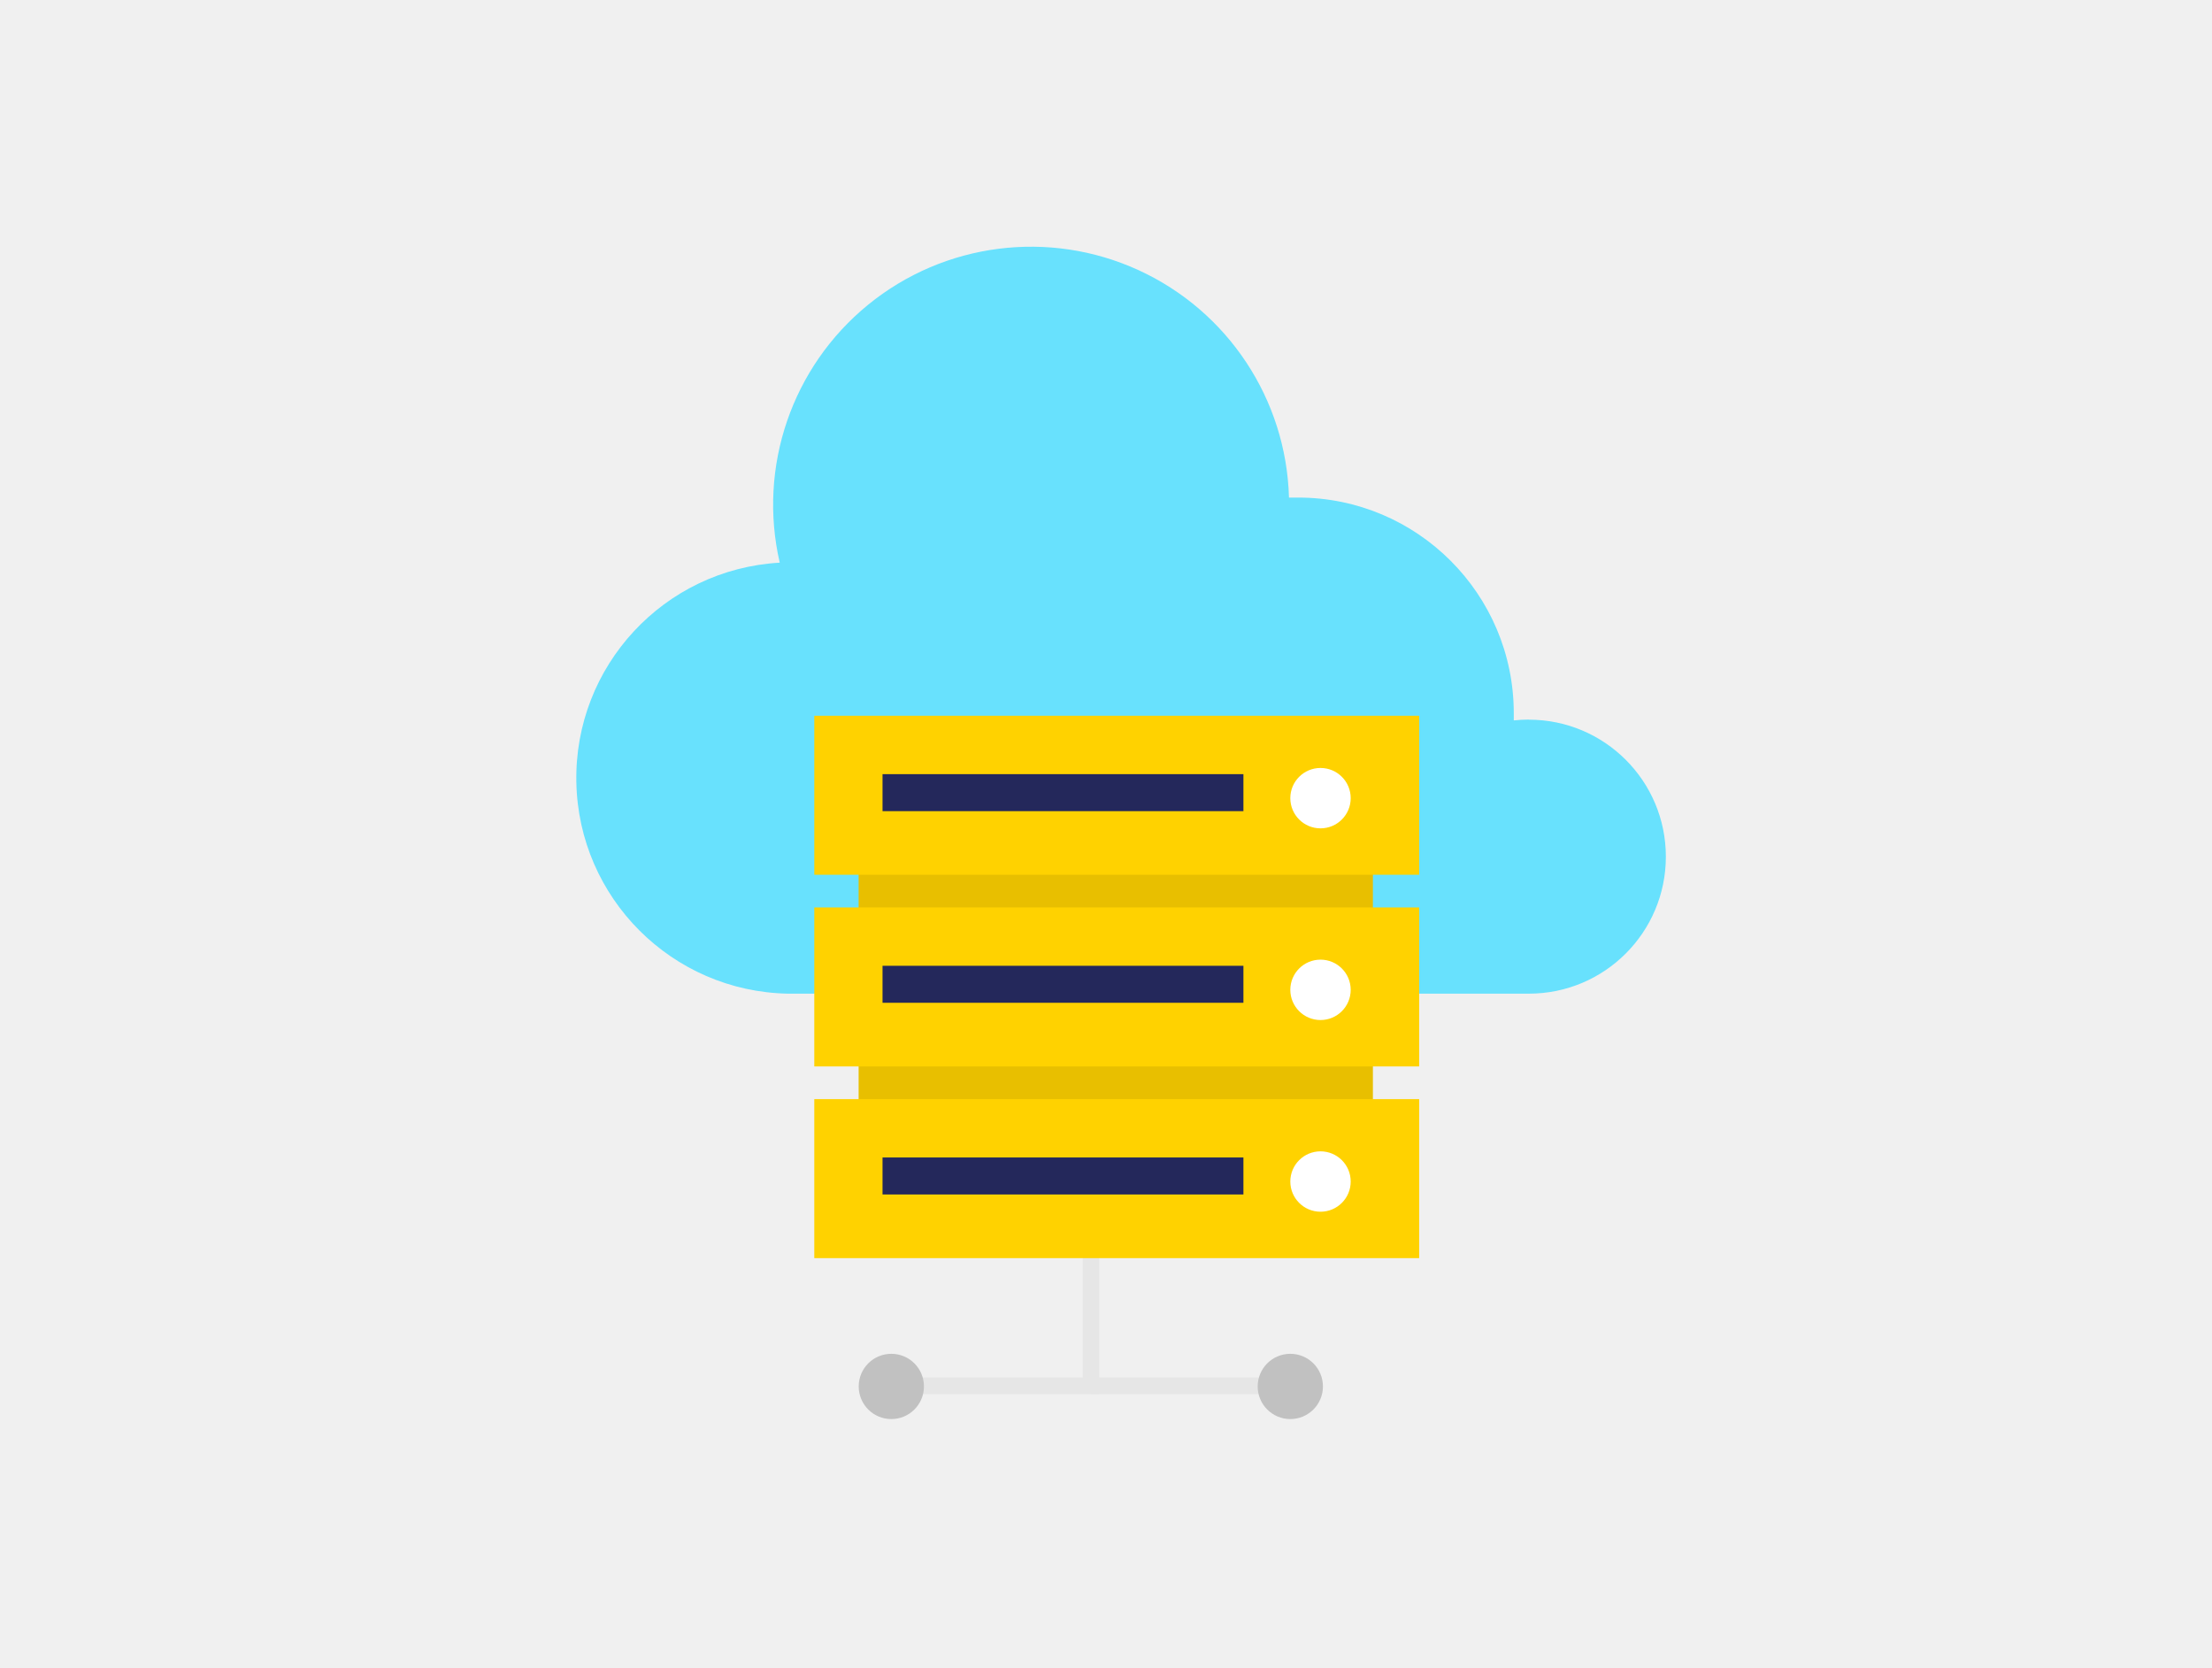
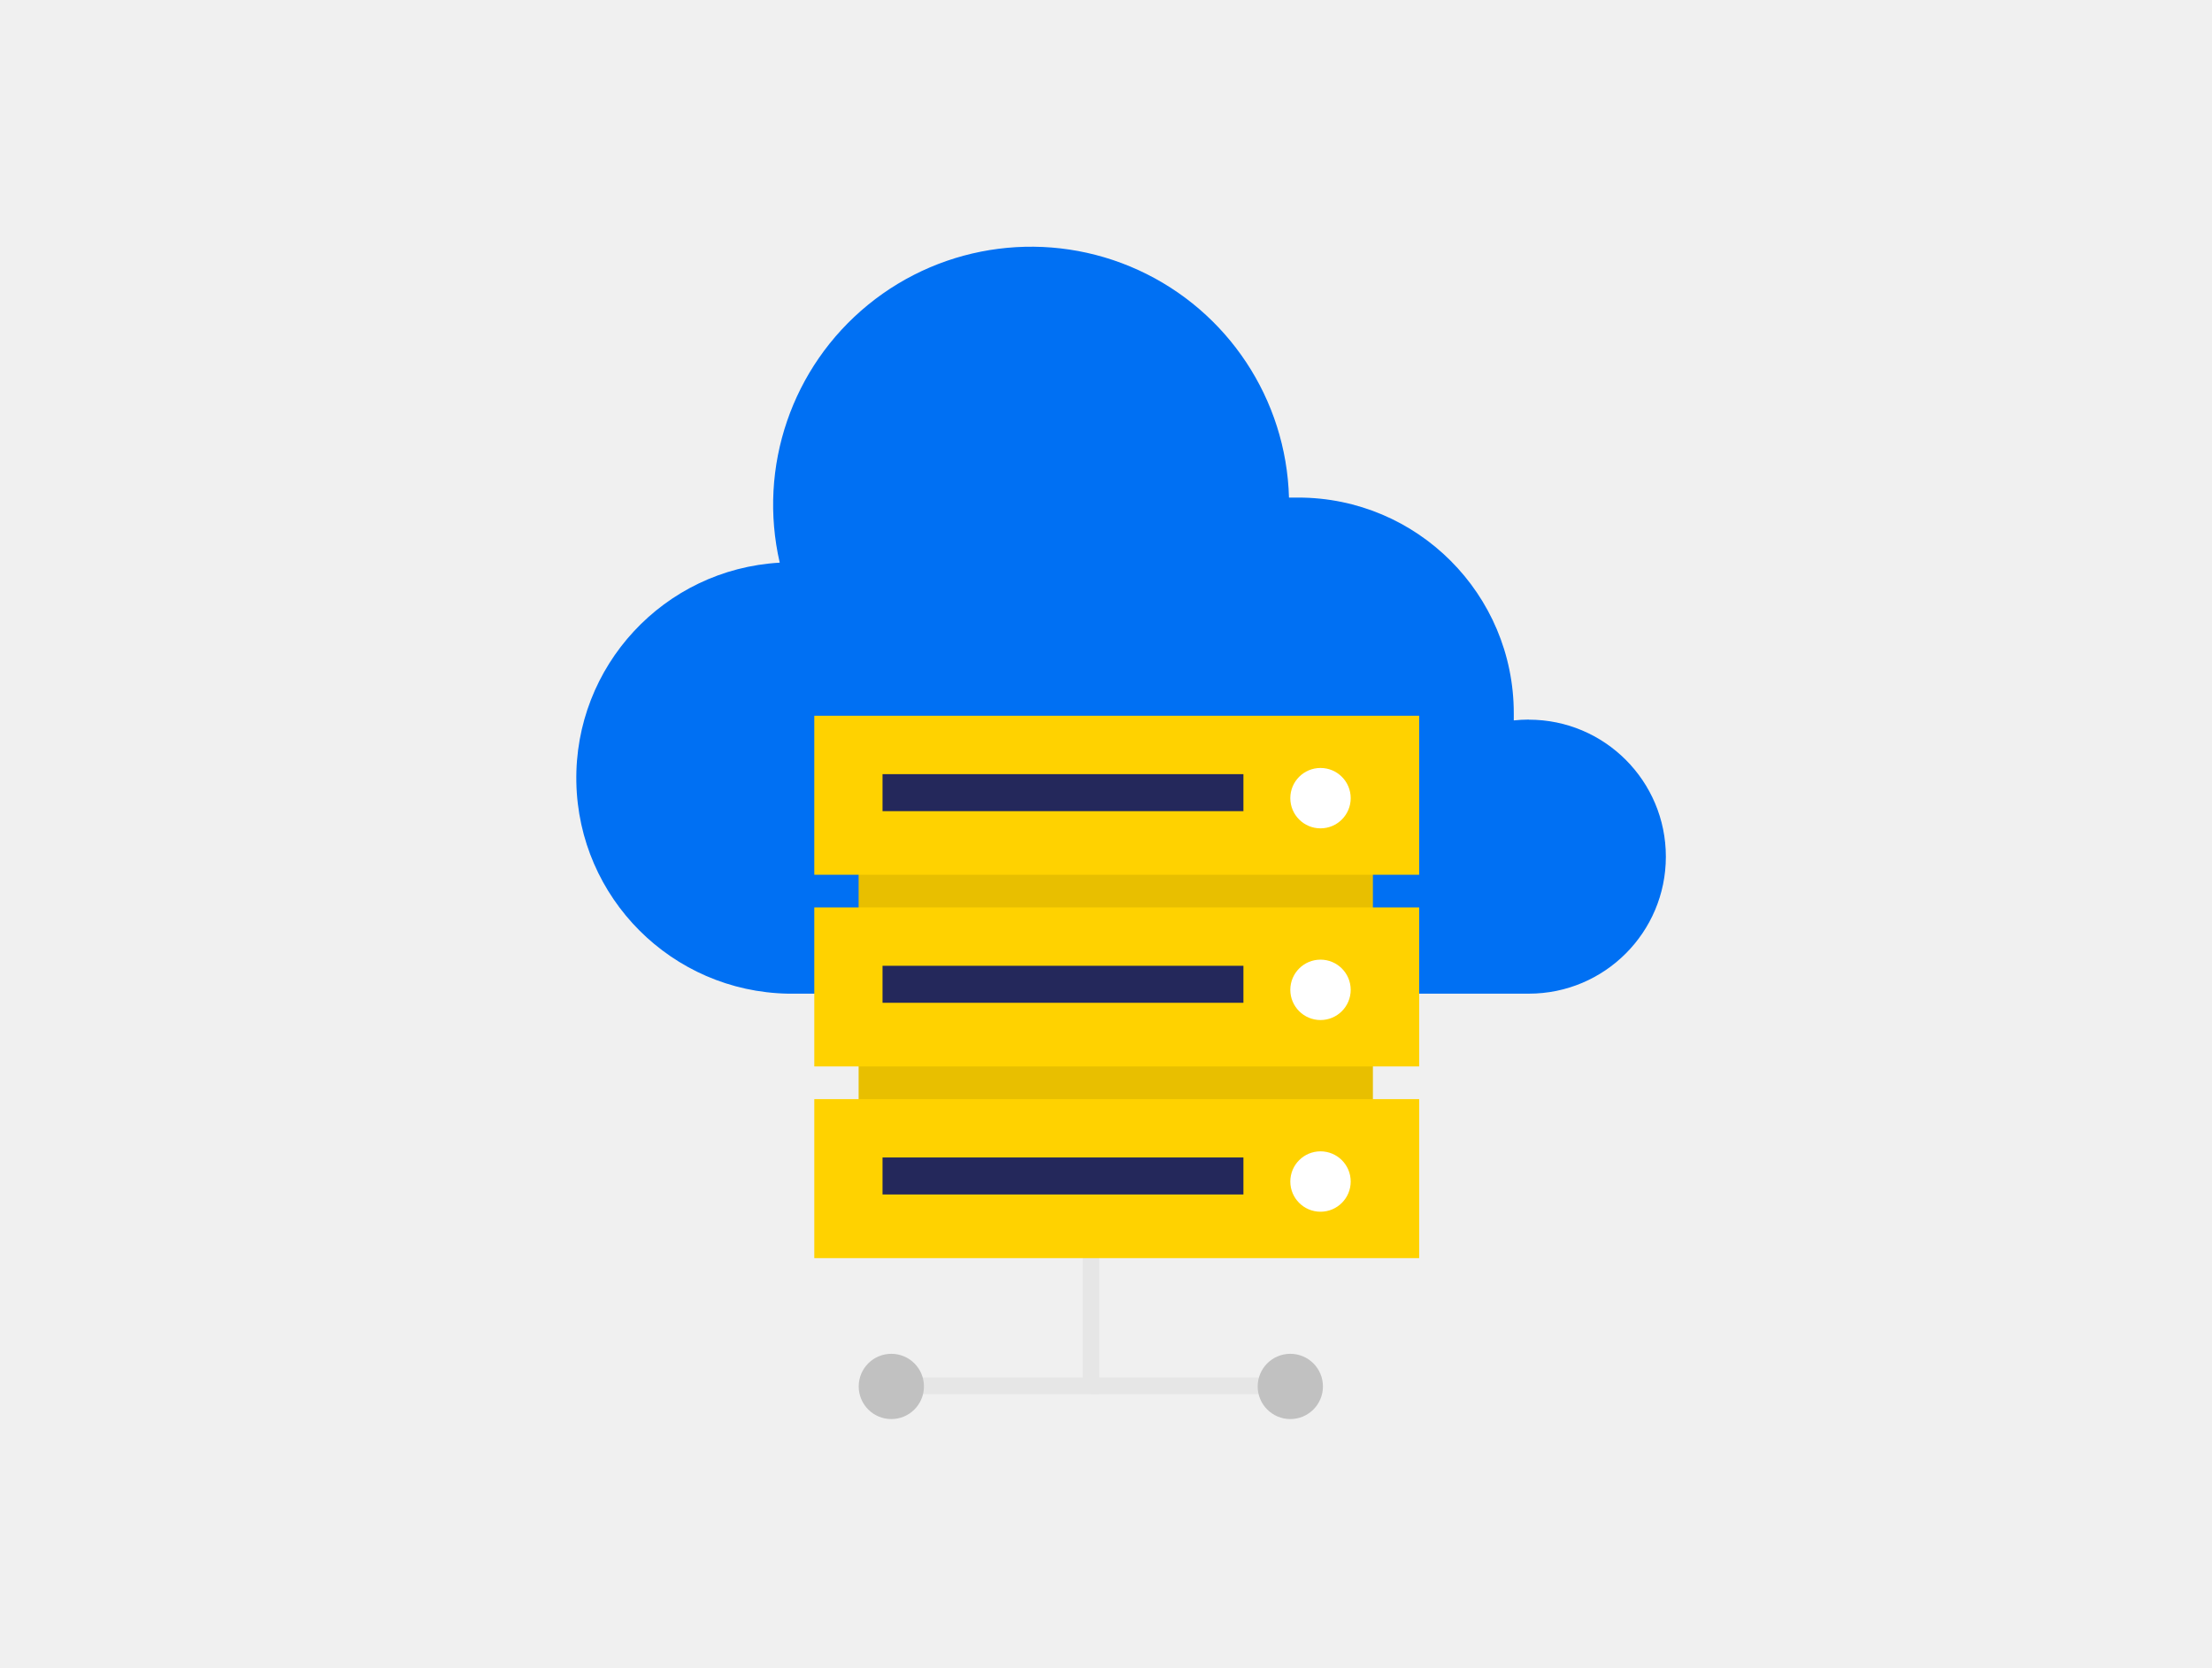
<svg xmlns="http://www.w3.org/2000/svg" id="Layer_1" data-name="Layer 1" viewBox="0 0 400 300" width="406" height="306" class="illustration styles_illustrationTablet__1DWOa">
  <polygon points="198.79 251.33 159.59 251.33 159.59 248.33 195.79 248.33 195.79 195.01 198.79 195.01 198.79 251.33" fill="#e6e6e6" />
-   <path d="M276.48,129.37c-.93,0-1.84.06-2.74.15,0-.43,0-.86,0-1.29a39,39,0,0,0-39-39c-.55,0-1.1,0-1.65,0A46.65,46.65,0,1,0,141,101a39,39,0,0,0,1.47,77.93h134a24.77,24.77,0,0,0,0-49.54Z" fill="#68e1fd" />
+   <path d="M276.48,129.37c-.93,0-1.84.06-2.74.15,0-.43,0-.86,0-1.29a39,39,0,0,0-39-39c-.55,0-1.1,0-1.65,0A46.65,46.65,0,1,0,141,101a39,39,0,0,0,1.47,77.93h134a24.77,24.77,0,0,0,0-49.54Z" fill="#0070f3" />
  <rect x="155.27" y="153.28" width="92.99" height="58.61" fill="#ffd200" />
  <rect x="155.27" y="153.28" width="92.99" height="58.61" opacity="0.09" />
  <rect x="147.25" y="128.68" width="109.38" height="28.75" fill="#ffd200" />
  <rect x="159.59" y="139.24" width="65.26" height="6.69" fill="#24285b" />
  <circle cx="238.79" cy="143.58" r="5.46" fill="#fff" />
  <rect x="147.25" y="163.34" width="109.38" height="28.75" fill="#ffd200" />
  <rect x="159.59" y="173.89" width="65.26" height="6.69" fill="#24285b" />
  <circle cx="238.79" cy="178.24" r="5.46" fill="#fff" />
  <rect x="147.25" y="198" width="109.38" height="28.75" fill="#ffd200" />
  <rect x="159.59" y="208.55" width="65.26" height="6.69" fill="#24285b" />
  <circle cx="238.79" cy="212.9" r="5.46" fill="#fff" />
  <rect x="197.29" y="248.33" width="36.04" height="3" fill="#e6e6e6" />
  <circle cx="161.18" cy="249.95" r="5.9" fill="#c1c1c1" />
  <circle cx="233.33" cy="249.95" r="5.9" fill="#c1c1c1" />
</svg>
